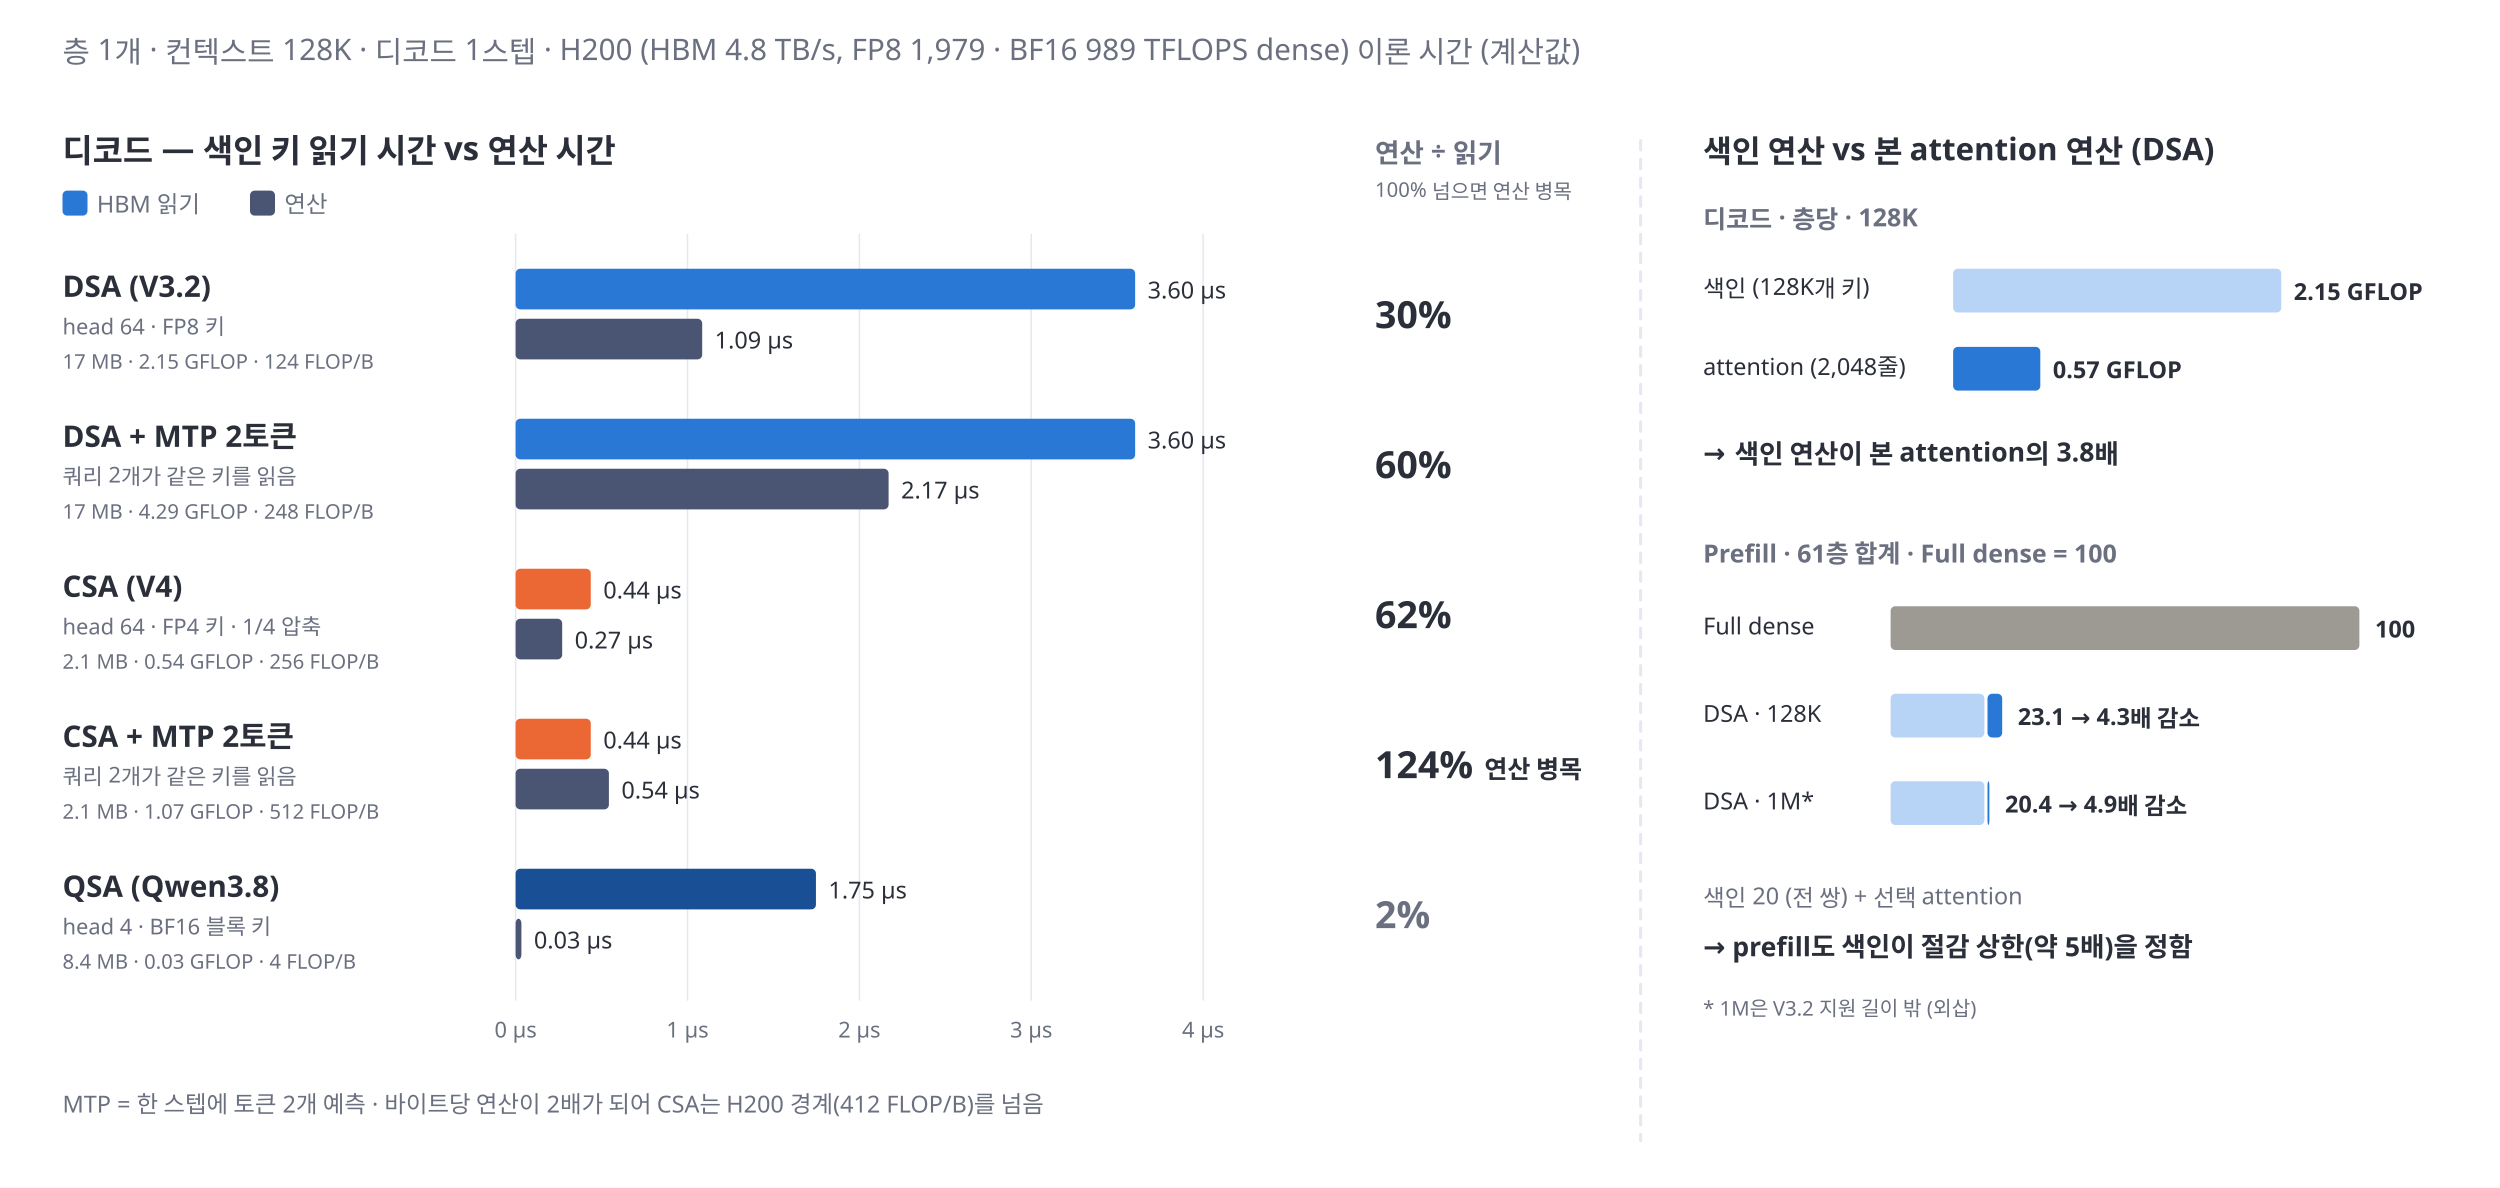
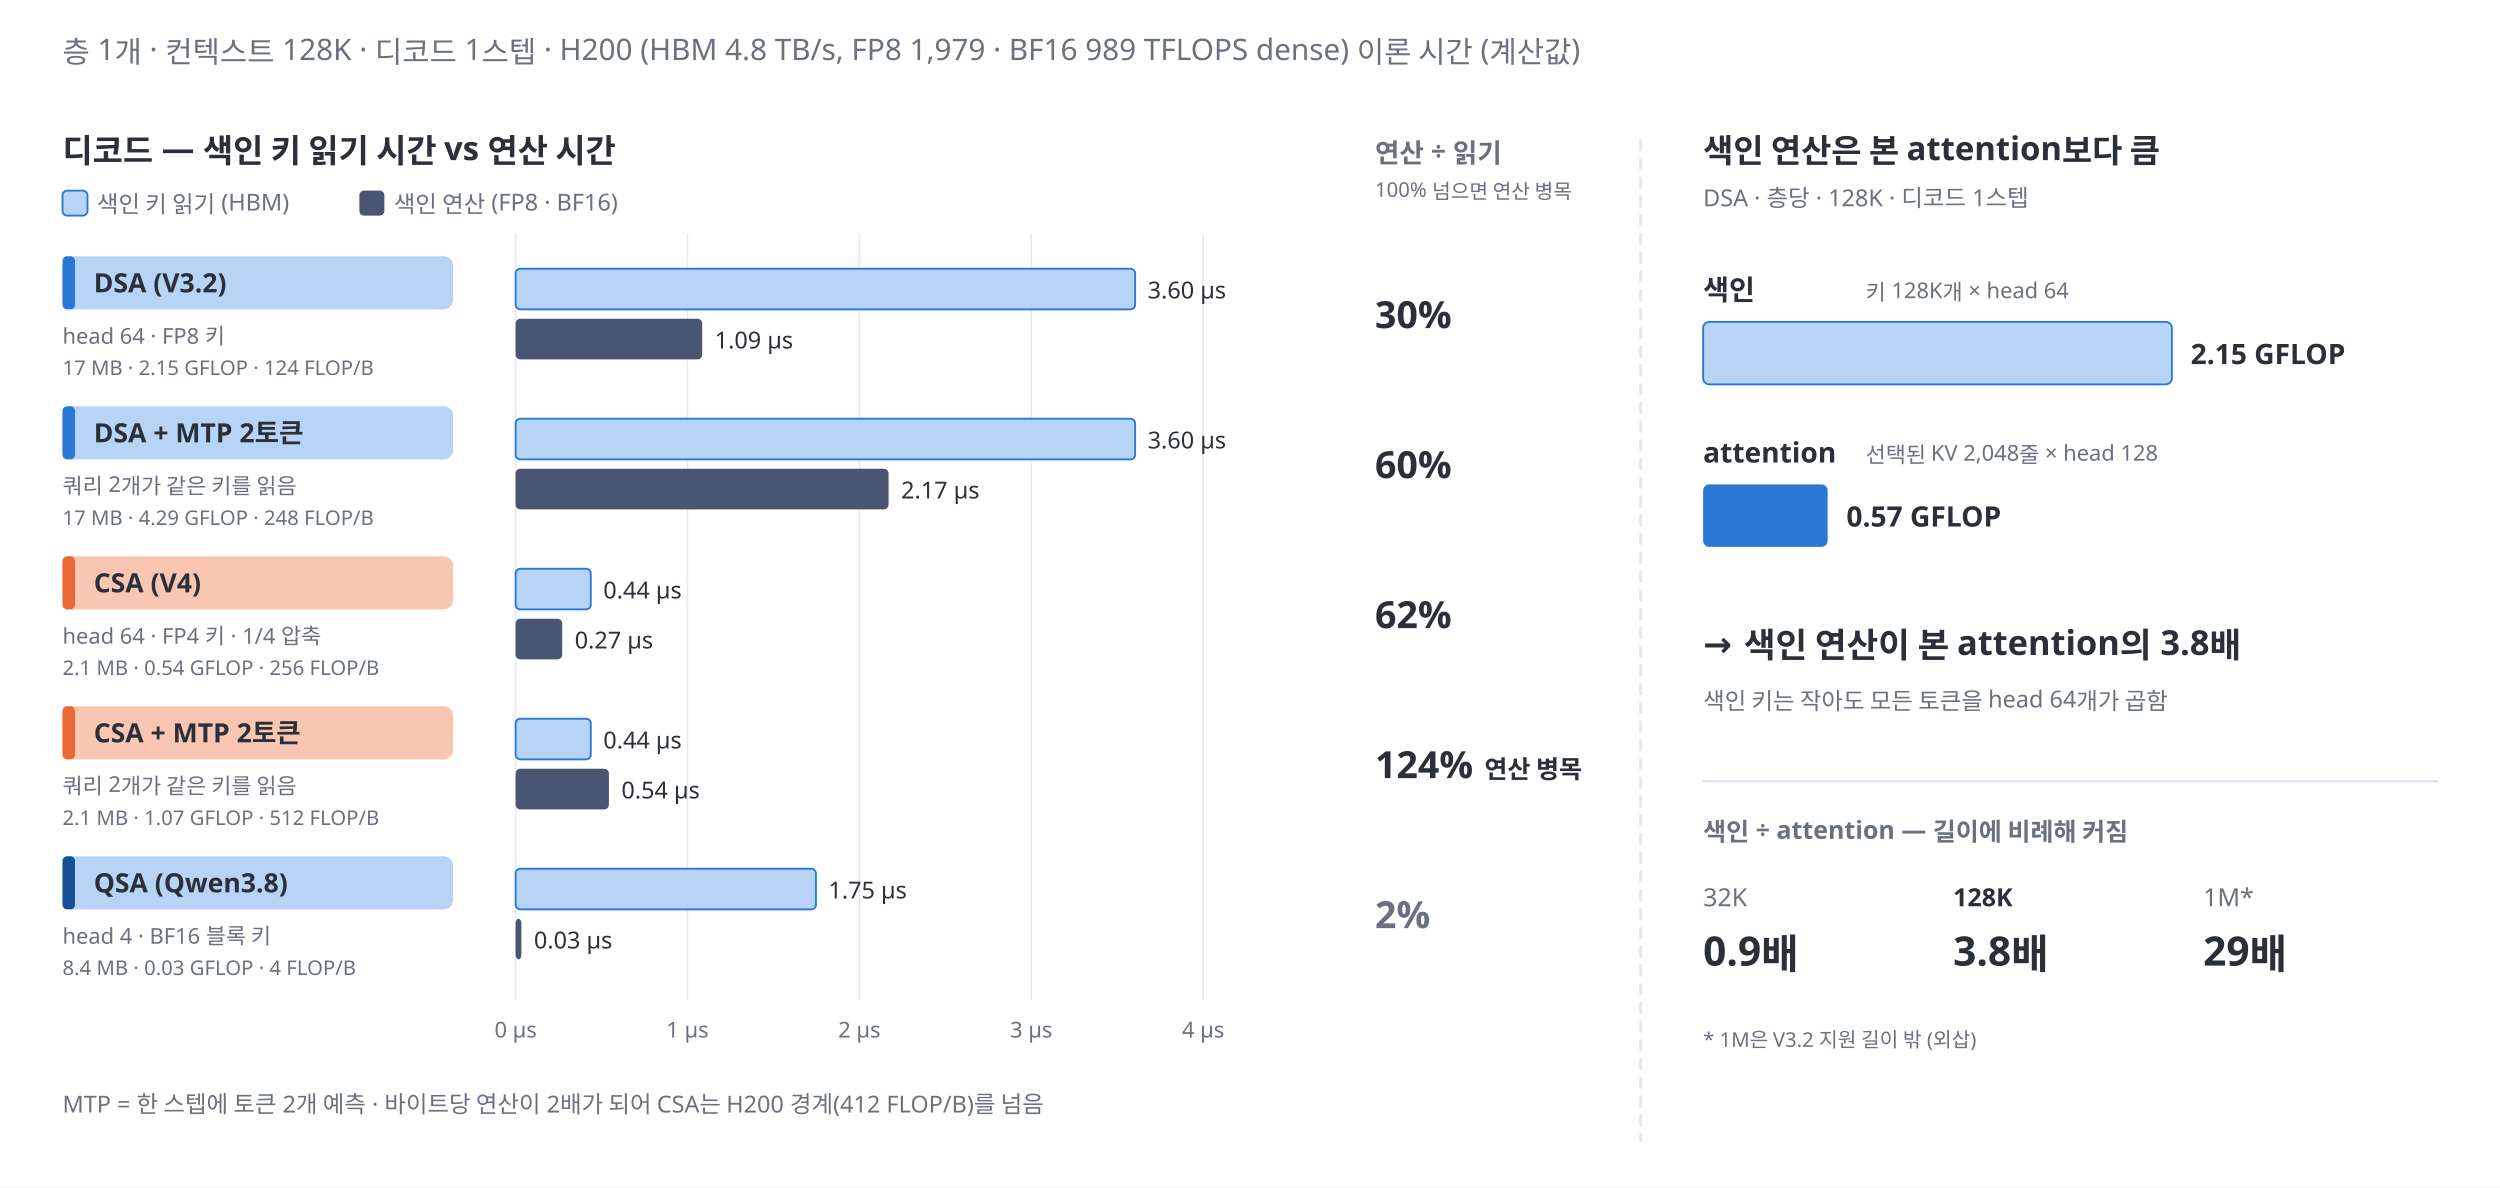
<svg xmlns="http://www.w3.org/2000/svg" viewBox="0 0 1600 760" width="1600" height="760">
  <rect width="100%" height="100%" fill="#ffffff" />
  <text x="40.0" y="40.0" font-family="'Noto Sans KR','Malgun Gothic',sans-serif" font-size="19" text-anchor="start" font-weight="400" fill="#6b7080">층 1개 · 컨텍스트 128K · 디코드 1스텝 · H200 (HBM 4.8 TB/s, FP8 1,979 · BF16 989 TFLOPS dense) 이론 시간 (계산값)</text>
  <text x="40.0" y="104.0" font-family="'Noto Sans KR','Malgun Gothic',sans-serif" font-size="21" text-anchor="start" font-weight="700" fill="#2b2f3a">디코드 — 색인 키 읽기 시간 vs 연산 시간</text>
-   <rect x="40.0" y="122.0" width="16.0" height="16.0" rx="3" fill="#2a78d6" stroke="none" stroke-width="1.5" />
-   <text x="62.0" y="136.0" font-family="'Noto Sans KR','Malgun Gothic',sans-serif" font-size="15" text-anchor="start" font-weight="400" fill="#6b7080">HBM 읽기</text>
-   <rect x="160.0" y="122.0" width="16.0" height="16.0" rx="3" fill="#4a5573" stroke="none" stroke-width="1.5" />
-   <text x="182.0" y="136.0" font-family="'Noto Sans KR','Malgun Gothic',sans-serif" font-size="15" text-anchor="start" font-weight="400" fill="#6b7080">연산</text>
+   <rect x="40.0" y="122.0" width="16.0" height="16.0" rx="3" fill="#b7d3f6" stroke="#2a78d6" stroke-width="1.2" />
+   <text x="62.0" y="136.0" font-family="'Noto Sans KR','Malgun Gothic',sans-serif" font-size="15" text-anchor="start" font-weight="400" fill="#6b7080">색인 키 읽기 (HBM)</text>
+   <rect x="230.0" y="122.0" width="16.0" height="16.0" rx="3" fill="#4a5573" stroke="none" stroke-width="1.5" />
+   <text x="252.0" y="136.0" font-family="'Noto Sans KR','Malgun Gothic',sans-serif" font-size="15" text-anchor="start" font-weight="400" fill="#6b7080">색인 연산 (FP8 · BF16)</text>
  <text x="880.0" y="104.0" font-family="'Noto Sans KR','Malgun Gothic',sans-serif" font-size="17" text-anchor="start" font-weight="700" fill="#6b7080">연산 ÷ 읽기</text>
  <text x="880.0" y="126.0" font-family="'Noto Sans KR','Malgun Gothic',sans-serif" font-size="13" text-anchor="start" font-weight="400" fill="#6b7080">100% 넘으면 연산 병목</text>
  <line x1="330.0" y1="150.0" x2="330.0" y2="640.0" stroke="#e6e8f1" stroke-width="1" stroke-linecap="round" />
  <text x="330.0" y="664.0" font-family="'Noto Sans KR','Malgun Gothic',sans-serif" font-size="14" text-anchor="middle" font-weight="400" fill="#6b7080">0 µs</text>
  <line x1="440.0" y1="150.0" x2="440.0" y2="640.0" stroke="#e6e8f1" stroke-width="1" stroke-linecap="round" />
  <text x="440.0" y="664.0" font-family="'Noto Sans KR','Malgun Gothic',sans-serif" font-size="14" text-anchor="middle" font-weight="400" fill="#6b7080">1 µs</text>
  <line x1="550.0" y1="150.0" x2="550.0" y2="640.0" stroke="#e6e8f1" stroke-width="1" stroke-linecap="round" />
  <text x="550.0" y="664.0" font-family="'Noto Sans KR','Malgun Gothic',sans-serif" font-size="14" text-anchor="middle" font-weight="400" fill="#6b7080">2 µs</text>
  <line x1="660.0" y1="150.0" x2="660.0" y2="640.0" stroke="#e6e8f1" stroke-width="1" stroke-linecap="round" />
  <text x="660.0" y="664.0" font-family="'Noto Sans KR','Malgun Gothic',sans-serif" font-size="14" text-anchor="middle" font-weight="400" fill="#6b7080">3 µs</text>
  <line x1="770.0" y1="150.0" x2="770.0" y2="640.0" stroke="#e6e8f1" stroke-width="1" stroke-linecap="round" />
  <text x="770.0" y="664.0" font-family="'Noto Sans KR','Malgun Gothic',sans-serif" font-size="14" text-anchor="middle" font-weight="400" fill="#6b7080">4 µs</text>
-   <text x="40.0" y="190.0" font-family="'Noto Sans KR','Malgun Gothic',sans-serif" font-size="19" text-anchor="start" font-weight="700" fill="#2b2f3a">DSA (V3.2)</text>
-   <text x="40.0" y="214.0" font-family="'Noto Sans KR','Malgun Gothic',sans-serif" font-size="14" text-anchor="start" font-weight="400" fill="#6b7080">head 64 · FP8 키</text>
-   <text x="40.0" y="236.0" font-family="'Noto Sans KR','Malgun Gothic',sans-serif" font-size="13" text-anchor="start" font-weight="400" fill="#6b7080">17 MB · 2.15 GFLOP · 124 FLOP/B</text>
-   <rect x="330.0" y="172.0" width="396.5" height="26.0" rx="3" fill="#2a78d6" stroke="none" stroke-width="1.5" />
+   <rect x="40.0" y="164.0" width="250.0" height="34.0" rx="6" fill="#b7d3f6" stroke="none" stroke-width="1.5" />
+   <rect x="40.0" y="164.0" width="8.0" height="34.0" rx="3" fill="#2a78d6" stroke="none" stroke-width="1.5" />
+   <text x="60.0" y="187.1" font-family="'Noto Sans KR','Malgun Gothic',sans-serif" font-size="17" text-anchor="start" font-weight="700" fill="#2b2f3a">DSA (V3.2)</text>
+   <text x="40.0" y="220.0" font-family="'Noto Sans KR','Malgun Gothic',sans-serif" font-size="14" text-anchor="start" font-weight="400" fill="#6b7080">head 64 · FP8 키</text>
+   <text x="40.0" y="240.0" font-family="'Noto Sans KR','Malgun Gothic',sans-serif" font-size="13" text-anchor="start" font-weight="400" fill="#6b7080">17 MB · 2.15 GFLOP · 124 FLOP/B</text>
+   <rect x="330.0" y="172.0" width="396.5" height="26.0" rx="3" fill="#b7d3f6" stroke="#2a78d6" stroke-width="1.2" />
  <text x="734.5" y="191.0" font-family="'Noto Sans KR','Malgun Gothic',sans-serif" font-size="15" text-anchor="start" font-weight="400" fill="#2b2f3a">3.60 µs</text>
  <rect x="330.0" y="204.0" width="119.4" height="26.0" rx="3" fill="#4a5573" stroke="none" stroke-width="1.5" />
  <text x="457.4" y="223.0" font-family="'Noto Sans KR','Malgun Gothic',sans-serif" font-size="15" text-anchor="start" font-weight="400" fill="#2b2f3a">1.09 µs</text>
  <text x="880.0" y="210.0" font-family="'Noto Sans KR','Malgun Gothic',sans-serif" font-size="24" text-anchor="start" font-weight="700" fill="#2b2f3a">30%</text>
-   <text x="40.0" y="286.0" font-family="'Noto Sans KR','Malgun Gothic',sans-serif" font-size="19" text-anchor="start" font-weight="700" fill="#2b2f3a">DSA + MTP 2토큰</text>
-   <text x="40.0" y="310.0" font-family="'Noto Sans KR','Malgun Gothic',sans-serif" font-size="14" text-anchor="start" font-weight="400" fill="#6b7080">쿼리 2개가 같은 키를 읽음</text>
-   <text x="40.0" y="332.0" font-family="'Noto Sans KR','Malgun Gothic',sans-serif" font-size="13" text-anchor="start" font-weight="400" fill="#6b7080">17 MB · 4.29 GFLOP · 248 FLOP/B</text>
-   <rect x="330.0" y="268.0" width="396.5" height="26.0" rx="3" fill="#2a78d6" stroke="none" stroke-width="1.5" />
+   <rect x="40.0" y="260.0" width="250.0" height="34.0" rx="6" fill="#b7d3f6" stroke="none" stroke-width="1.5" />
+   <rect x="40.0" y="260.0" width="8.0" height="34.0" rx="3" fill="#2a78d6" stroke="none" stroke-width="1.5" />
+   <text x="60.0" y="283.1" font-family="'Noto Sans KR','Malgun Gothic',sans-serif" font-size="17" text-anchor="start" font-weight="700" fill="#2b2f3a">DSA + MTP 2토큰</text>
+   <text x="40.0" y="316.0" font-family="'Noto Sans KR','Malgun Gothic',sans-serif" font-size="14" text-anchor="start" font-weight="400" fill="#6b7080">쿼리 2개가 같은 키를 읽음</text>
+   <text x="40.0" y="336.0" font-family="'Noto Sans KR','Malgun Gothic',sans-serif" font-size="13" text-anchor="start" font-weight="400" fill="#6b7080">17 MB · 4.29 GFLOP · 248 FLOP/B</text>
+   <rect x="330.0" y="268.0" width="396.5" height="26.0" rx="3" fill="#b7d3f6" stroke="#2a78d6" stroke-width="1.2" />
  <text x="734.5" y="287.0" font-family="'Noto Sans KR','Malgun Gothic',sans-serif" font-size="15" text-anchor="start" font-weight="400" fill="#2b2f3a">3.60 µs</text>
  <rect x="330.0" y="300.0" width="238.7" height="26.0" rx="3" fill="#4a5573" stroke="none" stroke-width="1.5" />
  <text x="576.7" y="319.0" font-family="'Noto Sans KR','Malgun Gothic',sans-serif" font-size="15" text-anchor="start" font-weight="400" fill="#2b2f3a">2.17 µs</text>
  <text x="880.0" y="306.0" font-family="'Noto Sans KR','Malgun Gothic',sans-serif" font-size="24" text-anchor="start" font-weight="700" fill="#2b2f3a">60%</text>
-   <text x="40.0" y="382.0" font-family="'Noto Sans KR','Malgun Gothic',sans-serif" font-size="19" text-anchor="start" font-weight="700" fill="#2b2f3a">CSA (V4)</text>
-   <text x="40.0" y="406.0" font-family="'Noto Sans KR','Malgun Gothic',sans-serif" font-size="14" text-anchor="start" font-weight="400" fill="#6b7080">head 64 · FP4 키 · 1/4 압축</text>
-   <text x="40.0" y="428.0" font-family="'Noto Sans KR','Malgun Gothic',sans-serif" font-size="13" text-anchor="start" font-weight="400" fill="#6b7080">2.1 MB · 0.54 GFLOP · 256 FLOP/B</text>
-   <rect x="330.0" y="364.0" width="48.1" height="26.0" rx="3" fill="#eb6834" stroke="none" stroke-width="1.5" />
+   <rect x="40.0" y="356.0" width="250.0" height="34.0" rx="6" fill="#f8c6b1" stroke="none" stroke-width="1.5" />
+   <rect x="40.0" y="356.0" width="8.0" height="34.0" rx="3" fill="#eb6834" stroke="none" stroke-width="1.5" />
+   <text x="60.0" y="379.1" font-family="'Noto Sans KR','Malgun Gothic',sans-serif" font-size="17" text-anchor="start" font-weight="700" fill="#2b2f3a">CSA (V4)</text>
+   <text x="40.0" y="412.0" font-family="'Noto Sans KR','Malgun Gothic',sans-serif" font-size="14" text-anchor="start" font-weight="400" fill="#6b7080">head 64 · FP4 키 · 1/4 압축</text>
+   <text x="40.0" y="432.0" font-family="'Noto Sans KR','Malgun Gothic',sans-serif" font-size="13" text-anchor="start" font-weight="400" fill="#6b7080">2.1 MB · 0.54 GFLOP · 256 FLOP/B</text>
+   <rect x="330.0" y="364.0" width="48.1" height="26.0" rx="3" fill="#b7d3f6" stroke="#2a78d6" stroke-width="1.2" />
  <text x="386.1" y="383.0" font-family="'Noto Sans KR','Malgun Gothic',sans-serif" font-size="15" text-anchor="start" font-weight="400" fill="#2b2f3a">0.44 µs</text>
  <rect x="330.0" y="396.0" width="29.8" height="26.0" rx="3" fill="#4a5573" stroke="none" stroke-width="1.5" />
  <text x="367.8" y="415.0" font-family="'Noto Sans KR','Malgun Gothic',sans-serif" font-size="15" text-anchor="start" font-weight="400" fill="#2b2f3a">0.27 µs</text>
  <text x="880.0" y="402.0" font-family="'Noto Sans KR','Malgun Gothic',sans-serif" font-size="24" text-anchor="start" font-weight="700" fill="#2b2f3a">62%</text>
-   <text x="40.0" y="478.0" font-family="'Noto Sans KR','Malgun Gothic',sans-serif" font-size="19" text-anchor="start" font-weight="700" fill="#2b2f3a">CSA + MTP 2토큰</text>
-   <text x="40.0" y="502.0" font-family="'Noto Sans KR','Malgun Gothic',sans-serif" font-size="14" text-anchor="start" font-weight="400" fill="#6b7080">쿼리 2개가 같은 키를 읽음</text>
-   <text x="40.0" y="524.0" font-family="'Noto Sans KR','Malgun Gothic',sans-serif" font-size="13" text-anchor="start" font-weight="400" fill="#6b7080">2.1 MB · 1.07 GFLOP · 512 FLOP/B</text>
-   <rect x="330.0" y="460.0" width="48.1" height="26.0" rx="3" fill="#eb6834" stroke="none" stroke-width="1.5" />
+   <rect x="40.0" y="452.0" width="250.0" height="34.0" rx="6" fill="#f8c6b1" stroke="none" stroke-width="1.5" />
+   <rect x="40.0" y="452.0" width="8.0" height="34.0" rx="3" fill="#eb6834" stroke="none" stroke-width="1.5" />
+   <text x="60.0" y="475.1" font-family="'Noto Sans KR','Malgun Gothic',sans-serif" font-size="17" text-anchor="start" font-weight="700" fill="#2b2f3a">CSA + MTP 2토큰</text>
+   <text x="40.0" y="508.0" font-family="'Noto Sans KR','Malgun Gothic',sans-serif" font-size="14" text-anchor="start" font-weight="400" fill="#6b7080">쿼리 2개가 같은 키를 읽음</text>
+   <text x="40.0" y="528.0" font-family="'Noto Sans KR','Malgun Gothic',sans-serif" font-size="13" text-anchor="start" font-weight="400" fill="#6b7080">2.1 MB · 1.07 GFLOP · 512 FLOP/B</text>
+   <rect x="330.0" y="460.0" width="48.1" height="26.0" rx="3" fill="#b7d3f6" stroke="#2a78d6" stroke-width="1.2" />
  <text x="386.1" y="479.0" font-family="'Noto Sans KR','Malgun Gothic',sans-serif" font-size="15" text-anchor="start" font-weight="400" fill="#2b2f3a">0.44 µs</text>
  <rect x="330.0" y="492.0" width="59.7" height="26.0" rx="3" fill="#4a5573" stroke="none" stroke-width="1.5" />
  <text x="397.7" y="511.0" font-family="'Noto Sans KR','Malgun Gothic',sans-serif" font-size="15" text-anchor="start" font-weight="400" fill="#2b2f3a">0.54 µs</text>
  <text x="880.0" y="498.0" font-family="'Noto Sans KR','Malgun Gothic',sans-serif" font-size="24" text-anchor="start" font-weight="700" fill="#2b2f3a">124%</text>
  <text x="950.0" y="498.0" font-family="'Noto Sans KR','Malgun Gothic',sans-serif" font-size="16" text-anchor="start" font-weight="700" fill="#2b2f3a">연산 병목</text>
-   <text x="40.0" y="574.0" font-family="'Noto Sans KR','Malgun Gothic',sans-serif" font-size="19" text-anchor="start" font-weight="700" fill="#2b2f3a">QSA (Qwen3.8)</text>
-   <text x="40.0" y="598.0" font-family="'Noto Sans KR','Malgun Gothic',sans-serif" font-size="14" text-anchor="start" font-weight="400" fill="#6b7080">head 4 · BF16 블록 키</text>
-   <text x="40.0" y="620.0" font-family="'Noto Sans KR','Malgun Gothic',sans-serif" font-size="13" text-anchor="start" font-weight="400" fill="#6b7080">8.4 MB · 0.03 GFLOP · 4 FLOP/B</text>
-   <rect x="330.0" y="556.0" width="192.2" height="26.0" rx="3" fill="#184f95" stroke="none" stroke-width="1.5" />
+   <rect x="40.0" y="548.0" width="250.0" height="34.0" rx="6" fill="#b7d3f6" stroke="none" stroke-width="1.5" />
+   <rect x="40.0" y="548.0" width="8.0" height="34.0" rx="3" fill="#184f95" stroke="none" stroke-width="1.5" />
+   <text x="60.0" y="571.1" font-family="'Noto Sans KR','Malgun Gothic',sans-serif" font-size="17" text-anchor="start" font-weight="700" fill="#2b2f3a">QSA (Qwen3.8)</text>
+   <text x="40.0" y="604.0" font-family="'Noto Sans KR','Malgun Gothic',sans-serif" font-size="14" text-anchor="start" font-weight="400" fill="#6b7080">head 4 · BF16 블록 키</text>
+   <text x="40.0" y="624.0" font-family="'Noto Sans KR','Malgun Gothic',sans-serif" font-size="13" text-anchor="start" font-weight="400" fill="#6b7080">8.4 MB · 0.03 GFLOP · 4 FLOP/B</text>
+   <rect x="330.0" y="556.0" width="192.2" height="26.0" rx="3" fill="#b7d3f6" stroke="#2a78d6" stroke-width="1.2" />
  <text x="530.2" y="575.0" font-family="'Noto Sans KR','Malgun Gothic',sans-serif" font-size="15" text-anchor="start" font-weight="400" fill="#2b2f3a">1.75 µs</text>
  <rect x="330.0" y="588.0" width="3.7" height="26.0" rx="3" fill="#4a5573" stroke="none" stroke-width="1.5" />
  <text x="341.7" y="607.0" font-family="'Noto Sans KR','Malgun Gothic',sans-serif" font-size="15" text-anchor="start" font-weight="400" fill="#2b2f3a">0.03 µs</text>
  <text x="880.0" y="594.0" font-family="'Noto Sans KR','Malgun Gothic',sans-serif" font-size="24" text-anchor="start" font-weight="700" fill="#6b7080">2%</text>
  <text x="40.0" y="712.0" font-family="'Noto Sans KR','Malgun Gothic',sans-serif" font-size="15" text-anchor="start" font-weight="400" fill="#6b7080">MTP = 한 스텝에 토큰 2개 예측 · 바이트당 연산이 2배가 되어 CSA는 H200 경계(412 FLOP/B)를 넘음</text>
  <line x1="1050.0" y1="90.0" x2="1050.0" y2="730.0" stroke="#e6e8f1" stroke-width="2" stroke-linecap="round" stroke-dasharray="6 6" />
-   <text x="1090.0" y="104.0" font-family="'Noto Sans KR','Malgun Gothic',sans-serif" font-size="20" text-anchor="start" font-weight="700" fill="#2b2f3a">색인 연산 vs 본 attention 연산 (DSA)</text>
-   <text x="1090.0" y="146.0" font-family="'Noto Sans KR','Malgun Gothic',sans-serif" font-size="16" text-anchor="start" font-weight="700" fill="#6b7080">디코드 · 층당 · 128K</text>
-   <text x="1090.0" y="190.0" font-family="'Noto Sans KR','Malgun Gothic',sans-serif" font-size="15" text-anchor="start" font-weight="400" fill="#2b2f3a">색인 (128K개 키)</text>
-   <rect x="1250.0" y="172.0" width="210.0" height="28.0" rx="3" fill="#b7d3f6" stroke="none" stroke-width="1.5" />
-   <text x="1468.0" y="192.0" font-family="'Noto Sans KR','Malgun Gothic',sans-serif" font-size="15" text-anchor="start" font-weight="700" fill="#2b2f3a">2.15 GFLOP</text>
-   <text x="1090.0" y="240.0" font-family="'Noto Sans KR','Malgun Gothic',sans-serif" font-size="15" text-anchor="start" font-weight="400" fill="#2b2f3a">attention (2,048줄)</text>
-   <rect x="1250.0" y="222.0" width="55.8" height="28.0" rx="3" fill="#2a78d6" stroke="none" stroke-width="1.5" />
-   <text x="1313.8" y="242.0" font-family="'Noto Sans KR','Malgun Gothic',sans-serif" font-size="15" text-anchor="start" font-weight="700" fill="#2b2f3a">0.57 GFLOP</text>
-   <text x="1090.0" y="296.0" font-family="'Noto Sans KR','Malgun Gothic',sans-serif" font-size="17" text-anchor="start" font-weight="700" fill="#2b2f3a">→ 색인 연산이 본 attention의 3.8배</text>
-   <text x="1090.0" y="360.0" font-family="'Noto Sans KR','Malgun Gothic',sans-serif" font-size="16" text-anchor="start" font-weight="700" fill="#6b7080">Prefill · 61층 합계 · Full dense = 100</text>
-   <text x="1090.0" y="406.0" font-family="'Noto Sans KR','Malgun Gothic',sans-serif" font-size="15" text-anchor="start" font-weight="400" fill="#2b2f3a">Full dense</text>
-   <rect x="1210.0" y="388.0" width="300.0" height="28.0" rx="3" fill="#9c9a92" stroke="none" stroke-width="1.5" />
-   <text x="1520.0" y="408.0" font-family="'Noto Sans KR','Malgun Gothic',sans-serif" font-size="15" text-anchor="start" font-weight="700" fill="#2b2f3a">100</text>
-   <text x="1090.0" y="462.0" font-family="'Noto Sans KR','Malgun Gothic',sans-serif" font-size="15" text-anchor="start" font-weight="400" fill="#2b2f3a">DSA · 128K</text>
-   <rect x="1210.0" y="444.0" width="60.0" height="28.0" rx="3" fill="#b7d3f6" stroke="none" stroke-width="1.5" />
-   <rect x="1272.0" y="444.0" width="9.4" height="28.0" rx="3" fill="#2a78d6" stroke="none" stroke-width="1.5" />
-   <text x="1291.4" y="464.0" font-family="'Noto Sans KR','Malgun Gothic',sans-serif" font-size="15" text-anchor="start" font-weight="700" fill="#2b2f3a">23.1 → 4.3배 감소</text>
-   <text x="1090.0" y="518.0" font-family="'Noto Sans KR','Malgun Gothic',sans-serif" font-size="15" text-anchor="start" font-weight="400" fill="#2b2f3a">DSA · 1M*</text>
-   <rect x="1210.0" y="500.0" width="60.0" height="28.0" rx="3" fill="#b7d3f6" stroke="none" stroke-width="1.5" />
-   <rect x="1272.0" y="500.0" width="1.2" height="28.0" rx="3" fill="#2a78d6" stroke="none" stroke-width="1.5" />
-   <text x="1283.2" y="520.0" font-family="'Noto Sans KR','Malgun Gothic',sans-serif" font-size="15" text-anchor="start" font-weight="700" fill="#2b2f3a">20.4 → 4.9배 감소</text>
-   <text x="1090.0" y="580.0" font-family="'Noto Sans KR','Malgun Gothic',sans-serif" font-size="15" text-anchor="start" font-weight="400" fill="#6b7080">색인 20 (전 쌍) + 선택 attention</text>
-   <text x="1090.0" y="612.0" font-family="'Noto Sans KR','Malgun Gothic',sans-serif" font-size="17" text-anchor="start" font-weight="700" fill="#2b2f3a">→ prefill도 색인이 절감 상한(약 5배)을 정함</text>
-   <text x="1090.0" y="650.0" font-family="'Noto Sans KR','Malgun Gothic',sans-serif" font-size="13" text-anchor="start" font-weight="400" fill="#6b7080">* 1M은 V3.2 지원 길이 밖 (외삽)</text>
+   <text x="1090.0" y="104.0" font-family="'Noto Sans KR','Malgun Gothic',sans-serif" font-size="21" text-anchor="start" font-weight="700" fill="#2b2f3a">색인 연산은 본 attention보다 큼</text>
+   <text x="1090.0" y="132.0" font-family="'Noto Sans KR','Malgun Gothic',sans-serif" font-size="15" text-anchor="start" font-weight="400" fill="#6b7080">DSA · 층당 · 128K · 디코드 1스텝</text>
+   <text x="1090.0" y="192.0" font-family="'Noto Sans KR','Malgun Gothic',sans-serif" font-size="18" text-anchor="start" font-weight="700" fill="#2b2f3a">색인</text>
+   <text x="1194.0" y="192.0" font-family="'Noto Sans KR','Malgun Gothic',sans-serif" font-size="14" text-anchor="start" font-weight="400" fill="#6b7080">키 128K개 × head 64</text>
+   <rect x="1090.0" y="206.0" width="300.0" height="40.0" rx="4" fill="#b7d3f6" stroke="#2a78d6" stroke-width="1.2" />
+   <text x="1402.0" y="233.0" font-family="'Noto Sans KR','Malgun Gothic',sans-serif" font-size="18" text-anchor="start" font-weight="700" fill="#2b2f3a">2.15 GFLOP</text>
+   <text x="1090.0" y="296.0" font-family="'Noto Sans KR','Malgun Gothic',sans-serif" font-size="18" text-anchor="start" font-weight="700" fill="#2b2f3a">attention</text>
+   <text x="1194.0" y="296.0" font-family="'Noto Sans KR','Malgun Gothic',sans-serif" font-size="14" text-anchor="start" font-weight="400" fill="#6b7080">선택된 KV 2,048줄 × head 128</text>
+   <rect x="1090.0" y="310.0" width="79.7" height="40.0" rx="4" fill="#2a78d6" stroke="none" stroke-width="1.2" />
+   <text x="1181.7" y="337.0" font-family="'Noto Sans KR','Malgun Gothic',sans-serif" font-size="18" text-anchor="start" font-weight="700" fill="#2b2f3a">0.57 GFLOP</text>
+   <text x="1090.0" y="420.0" font-family="'Noto Sans KR','Malgun Gothic',sans-serif" font-size="22" text-anchor="start" font-weight="700" fill="#2b2f3a">→ 색인 연산이 본 attention의 3.8배</text>
+   <text x="1090.0" y="454.0" font-family="'Noto Sans KR','Malgun Gothic',sans-serif" font-size="15" text-anchor="start" font-weight="400" fill="#6b7080">색인 키는 작아도 모든 토큰을 head 64개가 곱함</text>
+   <line x1="1090.0" y1="500.0" x2="1560.0" y2="500.0" stroke="#dfe2ec" stroke-width="1.5" stroke-linecap="round" />
+   <text x="1090.0" y="538.0" font-family="'Noto Sans KR','Malgun Gothic',sans-serif" font-size="16" text-anchor="start" font-weight="700" fill="#6b7080">색인 ÷ attention — 길이에 비례해 커짐</text>
+   <text x="1090.0" y="580.0" font-family="'Noto Sans KR','Malgun Gothic',sans-serif" font-size="16" text-anchor="start" font-weight="400" fill="#6b7080">32K</text>
+   <text x="1090.0" y="618.0" font-family="'Noto Sans KR','Malgun Gothic',sans-serif" font-size="26" text-anchor="start" font-weight="700" fill="#2b2f3a">0.9배</text>
+   <text x="1250.0" y="580.0" font-family="'Noto Sans KR','Malgun Gothic',sans-serif" font-size="16" text-anchor="start" font-weight="700" fill="#2b2f3a">128K</text>
+   <text x="1250.0" y="618.0" font-family="'Noto Sans KR','Malgun Gothic',sans-serif" font-size="26" text-anchor="start" font-weight="700" fill="#2b2f3a">3.8배</text>
+   <text x="1410.0" y="580.0" font-family="'Noto Sans KR','Malgun Gothic',sans-serif" font-size="16" text-anchor="start" font-weight="400" fill="#6b7080">1M*</text>
+   <text x="1410.0" y="618.0" font-family="'Noto Sans KR','Malgun Gothic',sans-serif" font-size="26" text-anchor="start" font-weight="700" fill="#2b2f3a">29배</text>
+   <text x="1090.0" y="670.0" font-family="'Noto Sans KR','Malgun Gothic',sans-serif" font-size="13" text-anchor="start" font-weight="400" fill="#6b7080">* 1M은 V3.2 지원 길이 밖 (외삽)</text>
</svg>
